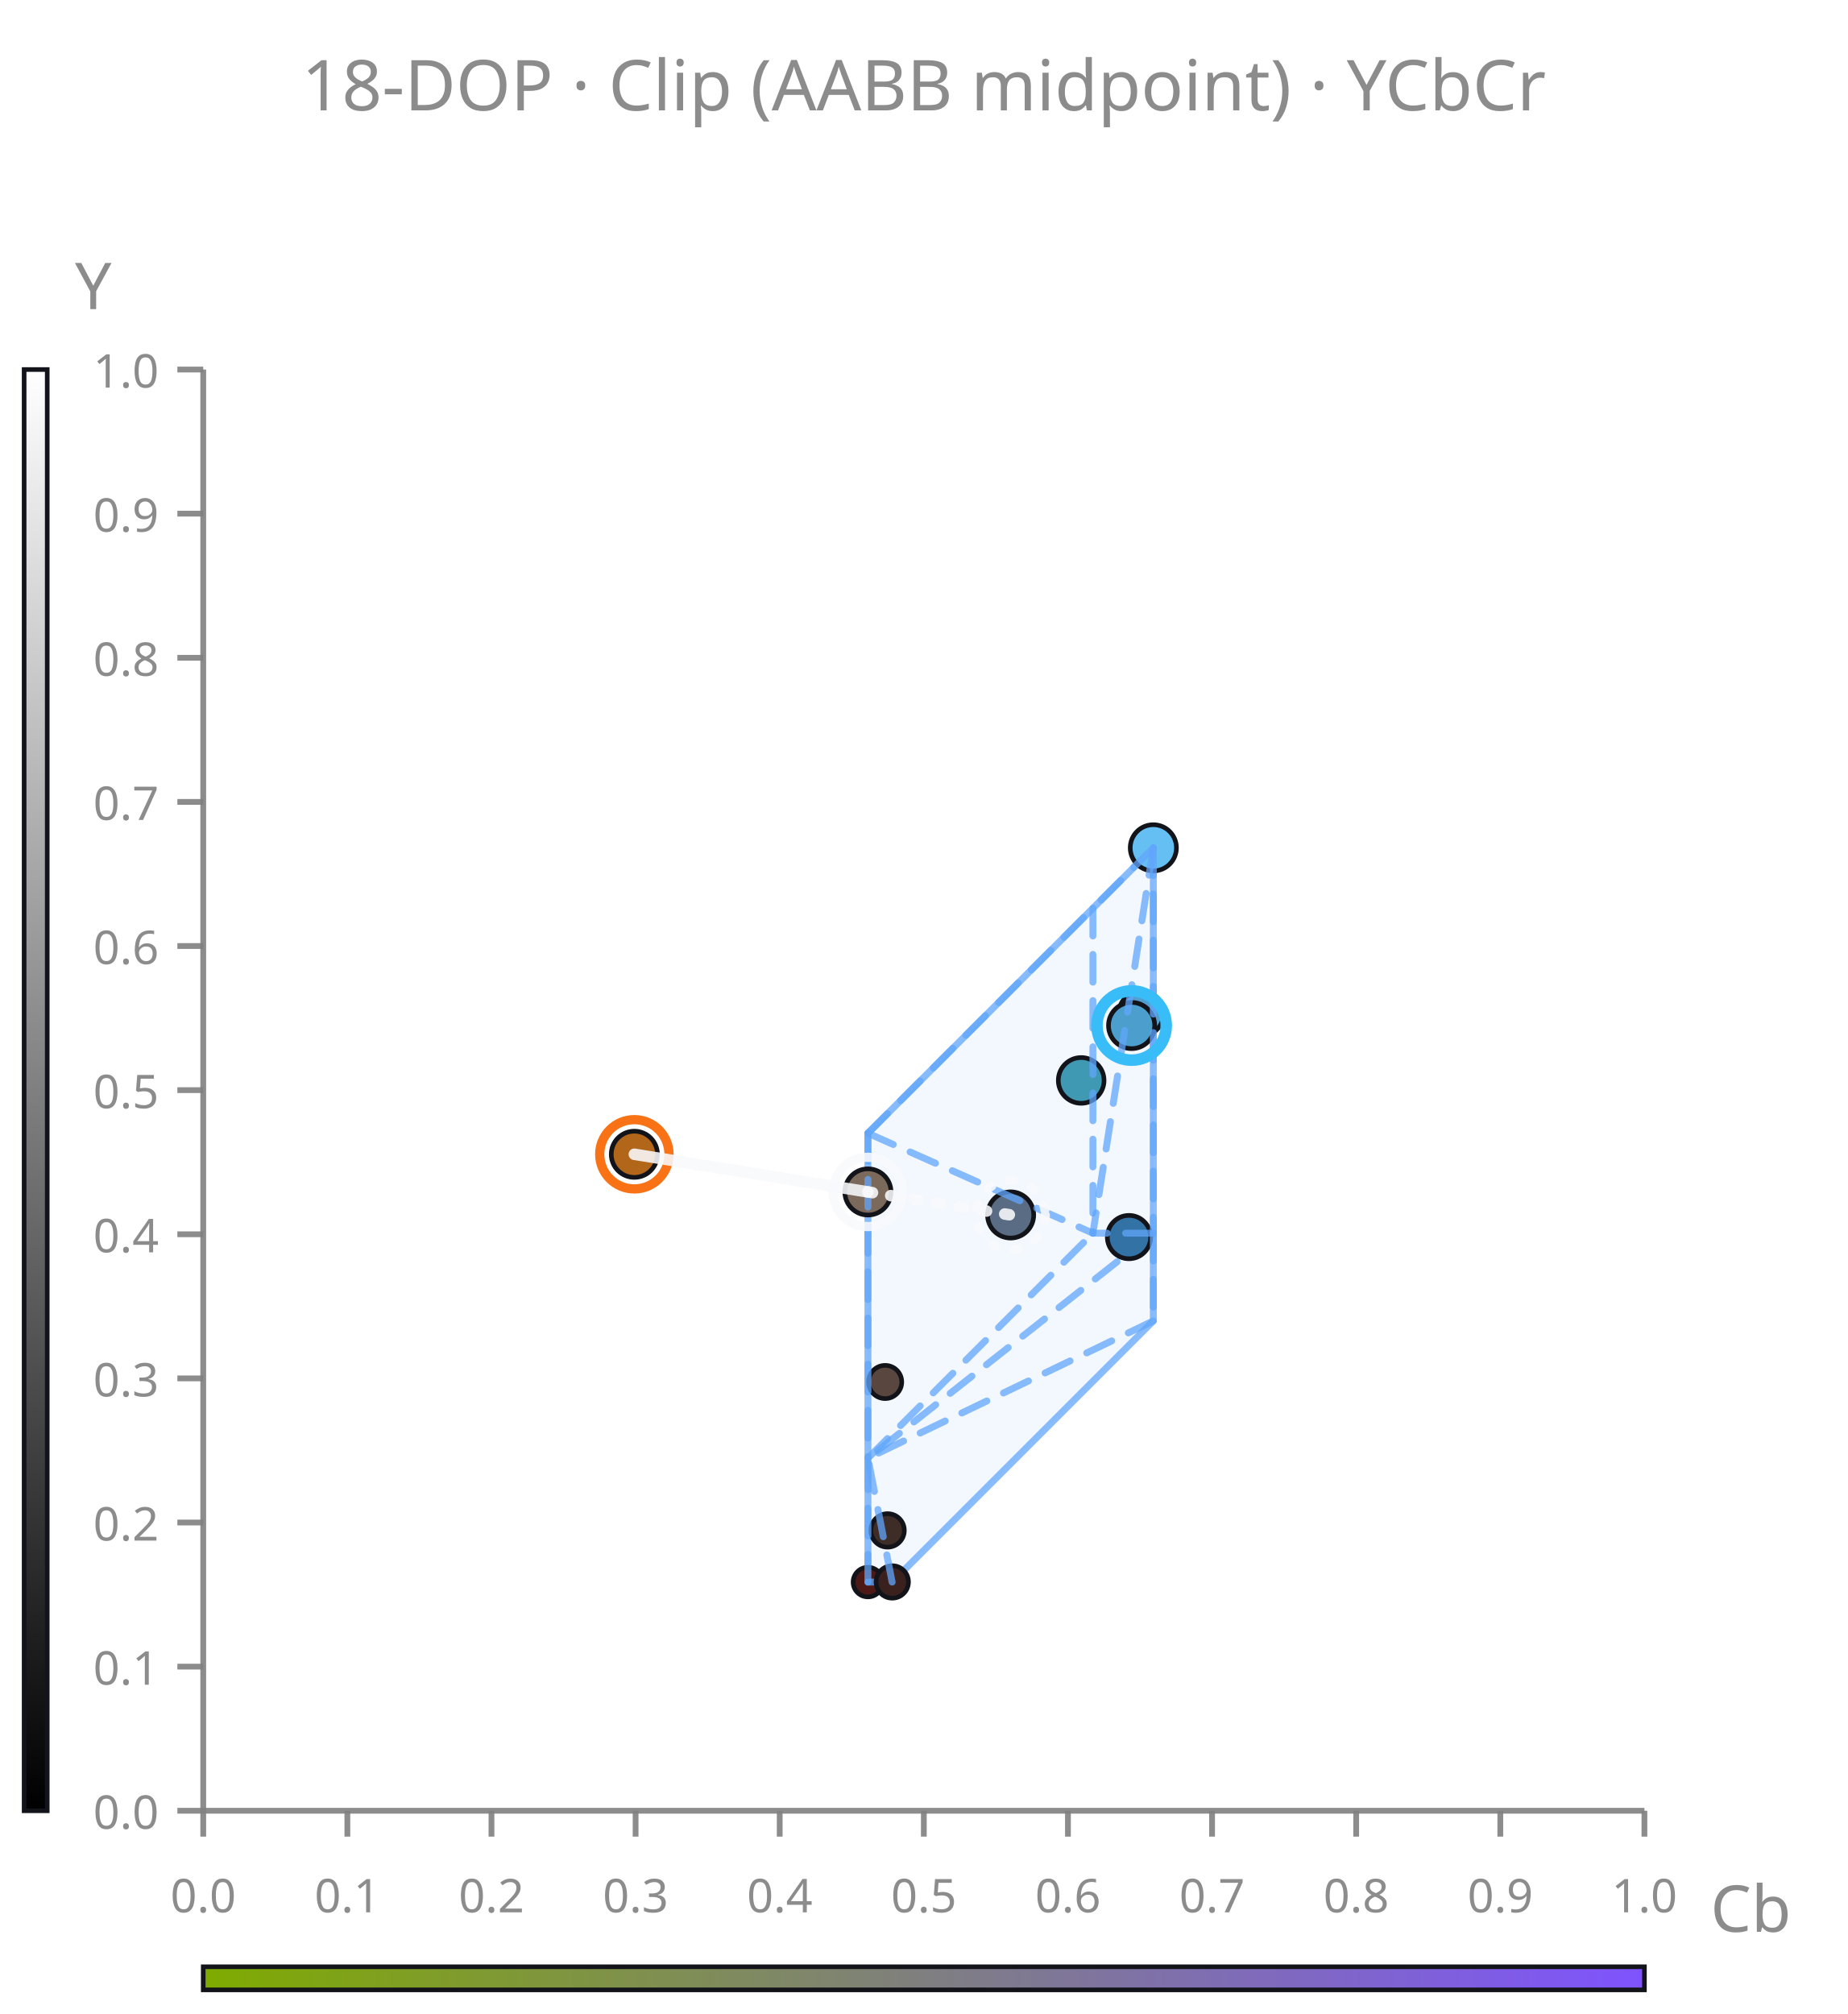
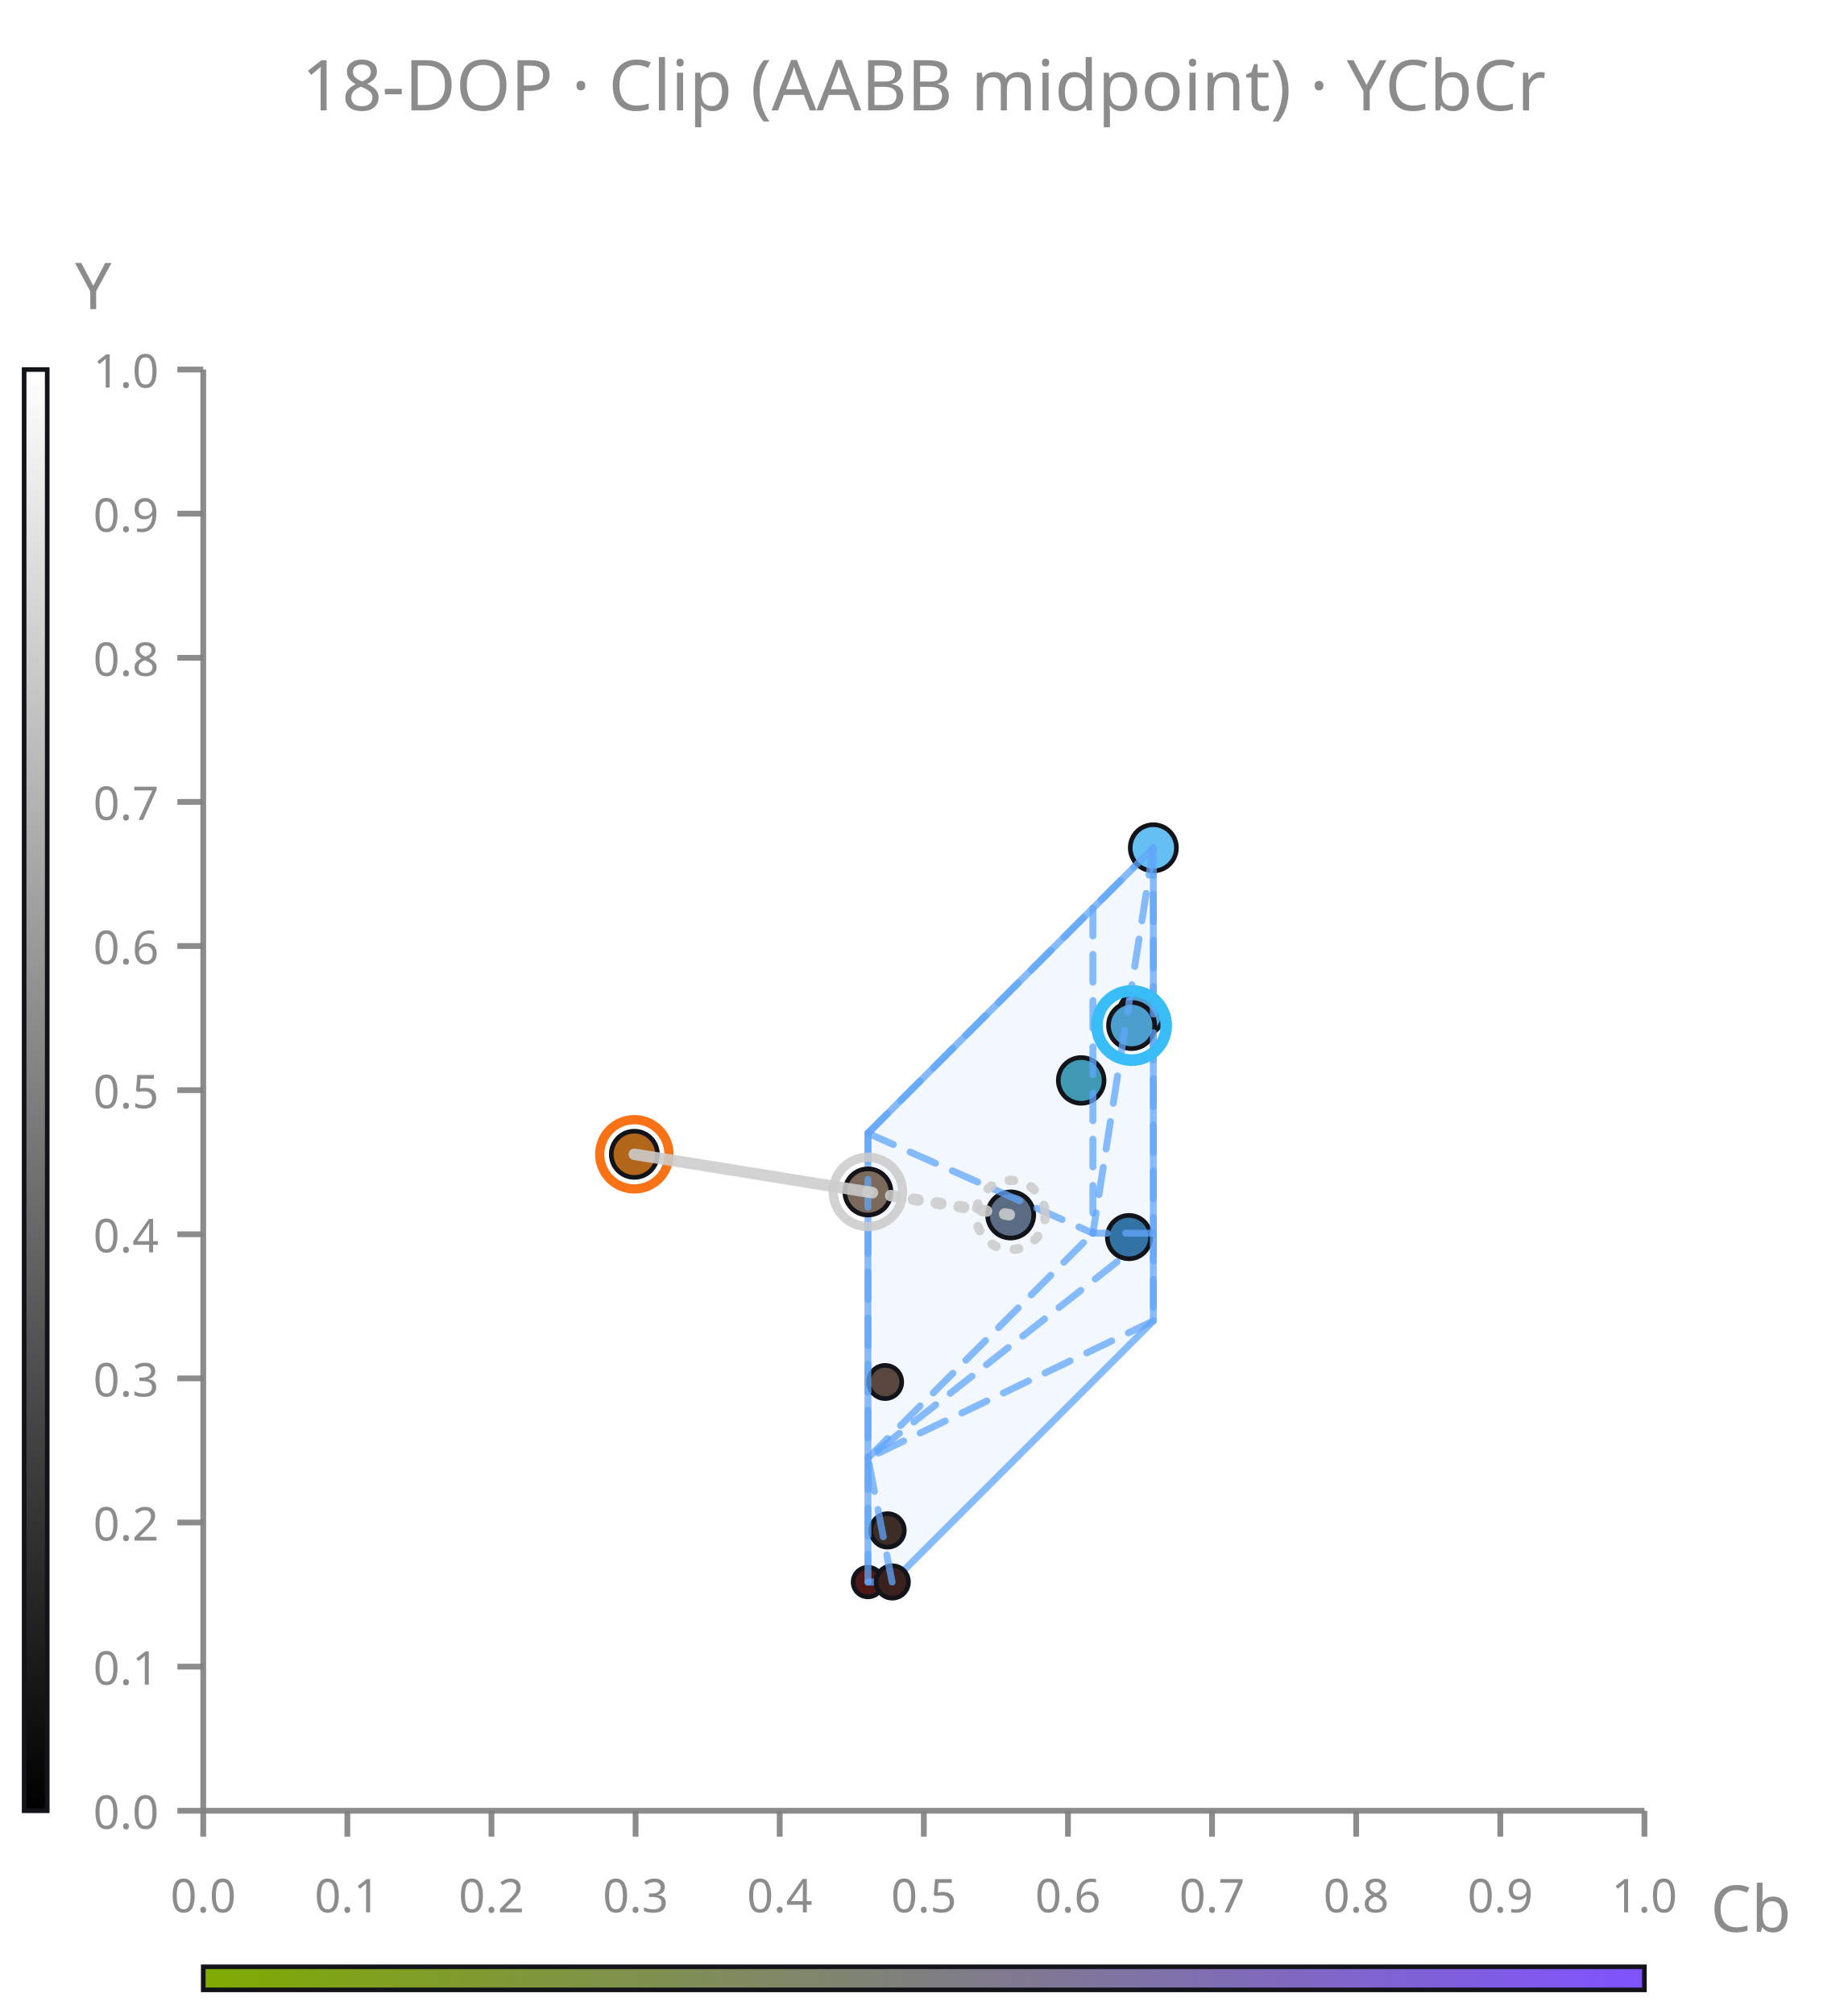
<svg xmlns="http://www.w3.org/2000/svg" baseProfile="full" height="436.0px" version="1.1" viewBox="0,0,400.0,436.0" width="400.0px">
  <defs>
    <linearGradient gradientUnits="userSpaceOnUse" id="plotGradY_1_2_3" x1="7.724" x2="7.724" y1="80" y2="392.0">
      <stop offset="0" stop-color="rgb(255,255,255)" />
      <stop offset="1" stop-color="rgb(0,0,0)" />
    </linearGradient>
    <linearGradient gradientUnits="userSpaceOnUse" id="plotGradX_1_2_3" x1="44.0" x2="356" y1="428.276" y2="428.276">
      <stop offset="0" stop-color="rgb(127,171,0)" />
      <stop offset="1" stop-color="rgb(127,83,255)" />
    </linearGradient>
  </defs>
  <g class="layer_bg" />
  <g class="layer_boundary">
    <polygon fill="rgba(59,130,246,0.06)" points="187.897,342.498 193.136,342.498 249.685,285.95 249.685,183.537 187.897,245.325" stroke="rgba(96,165,250,0.75)" stroke-linejoin="round" stroke-width="1.5" />
  </g>
  <g class="layer_axes">
    <line fill="none" stroke="rgba(128,128,128,0.9)" stroke-width="1.25" x1="44.0" x2="356" y1="392.0" y2="392.0" />
    <line fill="none" stroke="rgba(128,128,128,0.9)" stroke-width="1.25" x1="44.0" x2="44.0" y1="392.0" y2="80" />
    <line fill="none" stroke="rgba(128,128,128,0.9)" stroke-width="1.25" x1="44.0" x2="44.0" y1="392.0" y2="397.6" />
    <text dominant-baseline="hanging" fill="rgba(128,128,128,0.9)" font-family="sans-serif" font-size="10.08" text-anchor="middle" x="44.0" y="406.168">0.0</text>
    <line fill="none" stroke="rgba(128,128,128,0.9)" stroke-width="1.25" x1="75.2" x2="75.2" y1="392.0" y2="397.6" />
    <text dominant-baseline="hanging" fill="rgba(128,128,128,0.9)" font-family="sans-serif" font-size="10.08" text-anchor="middle" x="75.2" y="406.168">0.1</text>
    <line fill="none" stroke="rgba(128,128,128,0.9)" stroke-width="1.25" x1="106.4" x2="106.4" y1="392.0" y2="397.6" />
    <text dominant-baseline="hanging" fill="rgba(128,128,128,0.9)" font-family="sans-serif" font-size="10.08" text-anchor="middle" x="106.4" y="406.168">0.2</text>
    <line fill="none" stroke="rgba(128,128,128,0.9)" stroke-width="1.25" x1="137.6" x2="137.6" y1="392.0" y2="397.6" />
    <text dominant-baseline="hanging" fill="rgba(128,128,128,0.9)" font-family="sans-serif" font-size="10.08" text-anchor="middle" x="137.6" y="406.168">0.3</text>
    <line fill="none" stroke="rgba(128,128,128,0.9)" stroke-width="1.25" x1="168.8" x2="168.8" y1="392.0" y2="397.6" />
    <text dominant-baseline="hanging" fill="rgba(128,128,128,0.9)" font-family="sans-serif" font-size="10.08" text-anchor="middle" x="168.8" y="406.168">0.4</text>
    <line fill="none" stroke="rgba(128,128,128,0.9)" stroke-width="1.25" x1="200" x2="200" y1="392.0" y2="397.6" />
    <text dominant-baseline="hanging" fill="rgba(128,128,128,0.9)" font-family="sans-serif" font-size="10.08" text-anchor="middle" x="200" y="406.168">0.5</text>
    <line fill="none" stroke="rgba(128,128,128,0.9)" stroke-width="1.25" x1="231.2" x2="231.2" y1="392.0" y2="397.6" />
    <text dominant-baseline="hanging" fill="rgba(128,128,128,0.9)" font-family="sans-serif" font-size="10.08" text-anchor="middle" x="231.2" y="406.168">0.6</text>
    <line fill="none" stroke="rgba(128,128,128,0.9)" stroke-width="1.25" x1="262.4" x2="262.4" y1="392.0" y2="397.6" />
    <text dominant-baseline="hanging" fill="rgba(128,128,128,0.9)" font-family="sans-serif" font-size="10.08" text-anchor="middle" x="262.4" y="406.168">0.7</text>
    <line fill="none" stroke="rgba(128,128,128,0.9)" stroke-width="1.25" x1="293.6" x2="293.6" y1="392.0" y2="397.6" />
    <text dominant-baseline="hanging" fill="rgba(128,128,128,0.9)" font-family="sans-serif" font-size="10.08" text-anchor="middle" x="293.6" y="406.168">0.8</text>
    <line fill="none" stroke="rgba(128,128,128,0.9)" stroke-width="1.25" x1="324.8" x2="324.8" y1="392.0" y2="397.6" />
    <text dominant-baseline="hanging" fill="rgba(128,128,128,0.9)" font-family="sans-serif" font-size="10.08" text-anchor="middle" x="324.8" y="406.168">0.9</text>
    <line fill="none" stroke="rgba(128,128,128,0.9)" stroke-width="1.25" x1="356" x2="356" y1="392.0" y2="397.6" />
    <text dominant-baseline="hanging" fill="rgba(128,128,128,0.9)" font-family="sans-serif" font-size="10.08" text-anchor="middle" x="356" y="406.168">1.0</text>
    <line fill="none" stroke="rgba(128,128,128,0.9)" stroke-width="1.25" x1="44.0" x2="38.4" y1="392.0" y2="392.0" />
    <text dominant-baseline="central" fill="rgba(128,128,128,0.9)" font-family="sans-serif" font-size="10.08" text-anchor="end" x="34.4" y="392.0">0.0</text>
    <line fill="none" stroke="rgba(128,128,128,0.9)" stroke-width="1.25" x1="44.0" x2="38.4" y1="360.8" y2="360.8" />
    <text dominant-baseline="central" fill="rgba(128,128,128,0.9)" font-family="sans-serif" font-size="10.08" text-anchor="end" x="34.4" y="360.8">0.1</text>
    <line fill="none" stroke="rgba(128,128,128,0.9)" stroke-width="1.25" x1="44.0" x2="38.4" y1="329.6" y2="329.6" />
    <text dominant-baseline="central" fill="rgba(128,128,128,0.9)" font-family="sans-serif" font-size="10.08" text-anchor="end" x="34.4" y="329.6">0.2</text>
    <line fill="none" stroke="rgba(128,128,128,0.9)" stroke-width="1.25" x1="44.0" x2="38.4" y1="298.4" y2="298.4" />
    <text dominant-baseline="central" fill="rgba(128,128,128,0.9)" font-family="sans-serif" font-size="10.08" text-anchor="end" x="34.4" y="298.4">0.3</text>
    <line fill="none" stroke="rgba(128,128,128,0.9)" stroke-width="1.25" x1="44.0" x2="38.4" y1="267.2" y2="267.2" />
    <text dominant-baseline="central" fill="rgba(128,128,128,0.9)" font-family="sans-serif" font-size="10.08" text-anchor="end" x="34.4" y="267.2">0.4</text>
    <line fill="none" stroke="rgba(128,128,128,0.9)" stroke-width="1.25" x1="44.0" x2="38.4" y1="236" y2="236" />
    <text dominant-baseline="central" fill="rgba(128,128,128,0.9)" font-family="sans-serif" font-size="10.08" text-anchor="end" x="34.4" y="236">0.5</text>
    <line fill="none" stroke="rgba(128,128,128,0.9)" stroke-width="1.25" x1="44.0" x2="38.4" y1="204.8" y2="204.8" />
    <text dominant-baseline="central" fill="rgba(128,128,128,0.9)" font-family="sans-serif" font-size="10.08" text-anchor="end" x="34.4" y="204.8">0.6</text>
    <line fill="none" stroke="rgba(128,128,128,0.9)" stroke-width="1.25" x1="44.0" x2="38.4" y1="173.6" y2="173.6" />
    <text dominant-baseline="central" fill="rgba(128,128,128,0.9)" font-family="sans-serif" font-size="10.08" text-anchor="end" x="34.4" y="173.6">0.7</text>
    <line fill="none" stroke="rgba(128,128,128,0.9)" stroke-width="1.25" x1="44.0" x2="38.4" y1="142.4" y2="142.4" />
    <text dominant-baseline="central" fill="rgba(128,128,128,0.9)" font-family="sans-serif" font-size="10.08" text-anchor="end" x="34.4" y="142.4">0.8</text>
    <line fill="none" stroke="rgba(128,128,128,0.9)" stroke-width="1.25" x1="44.0" x2="38.4" y1="111.2" y2="111.2" />
    <text dominant-baseline="central" fill="rgba(128,128,128,0.9)" font-family="sans-serif" font-size="10.08" text-anchor="end" x="34.4" y="111.2">0.9</text>
    <line fill="none" stroke="rgba(128,128,128,0.9)" stroke-width="1.25" x1="44.0" x2="38.4" y1="80" y2="80" />
    <text dominant-baseline="central" fill="rgba(128,128,128,0.9)" font-family="sans-serif" font-size="10.08" text-anchor="end" x="34.4" y="80">1.0</text>
    <text fill="rgba(128,128,128,0.9)" font-family="sans-serif" font-size="14" x="370.3" y="418.208">Cb</text>
    <text fill="rgba(128,128,128,0.9)" font-family="sans-serif" font-size="14" x="16.224" y="66.928">Y</text>
    <rect fill="url(#plotGradY_1_2_3) none" height="312" shape-rendering="geometricPrecision" stroke="rgba(18,20,26,1.0)" stroke-width="1.0" width="5.0" x="5.224" y="80" />
    <rect fill="url(#plotGradX_1_2_3) none" height="5.0" shape-rendering="geometricPrecision" stroke="rgba(18,20,26,1.0)" stroke-width="1.0" width="312" x="44.0" y="425.776" />
  </g>
  <g class="layer_dots">
    <circle cx="137.332" cy="249.884" fill="rgb(178,102,25)" r="5.0" stroke="rgba(18,20,26,1.0)" stroke-width="1.0" />
    <circle cx="187.897" cy="342.498" fill="rgb(76,25,22)" r="3.203" stroke="rgba(18,20,26,1.0)" stroke-width="1.0" />
    <line fill="none" stroke="rgba(96,165,250,0.75)" stroke-dasharray="6,4" stroke-linecap="round" stroke-width="1.5" x1="187.897" x2="193.136" y1="342.498" y2="342.498" />
    <circle cx="193.167" cy="342.467" fill="rgb(58,33,30)" r="3.51" stroke="rgba(18,20,26,1.0)" stroke-width="1.0" />
    <circle cx="187.897" cy="258.037" fill="rgb(123,105,91)" r="5.0" stroke="rgba(18,20,26,1.0)" stroke-width="1.0" />
    <circle cx="191.625" cy="299.177" fill="rgb(89,71,63)" r="3.593" stroke="rgba(18,20,26,1.0)" stroke-width="1.0" />
    <circle cx="192.152" cy="331.31" fill="rgb(61,45,38)" r="3.623" stroke="rgba(18,20,26,1.0)" stroke-width="1.0" />
    <line fill="none" stroke="rgba(96,165,250,0.75)" stroke-dasharray="6,4" stroke-linecap="round" stroke-width="1.5" x1="193.136" x2="187.897" y1="342.498" y2="315.673" />
    <line fill="none" stroke="rgba(96,165,250,0.75)" stroke-dasharray="6,4" stroke-linecap="round" stroke-width="1.5" x1="187.897" x2="187.897" y1="342.498" y2="315.673" />
    <line fill="none" stroke="rgba(96,165,250,0.75)" stroke-dasharray="6,4" stroke-linecap="round" stroke-width="1.5" x1="187.897" x2="187.897" y1="245.325" y2="315.673" />
    <circle cx="218.791" cy="263.018" fill="rgb(89,108,132)" r="5.0" stroke="rgba(18,20,26,1.0)" stroke-width="1.0" />
    <line fill="none" stroke="rgba(96,165,250,0.75)" stroke-dasharray="6,4" stroke-linecap="round" stroke-width="1.5" x1="249.685" x2="187.897" y1="285.95" y2="315.673" />
    <line fill="none" stroke="rgba(96,165,250,0.75)" stroke-dasharray="6,4" stroke-linecap="round" stroke-width="1.5" x1="249.685" x2="187.897" y1="266.968" y2="315.673" />
    <line fill="none" stroke="rgba(96,165,250,0.75)" stroke-dasharray="6,4" stroke-linecap="round" stroke-width="1.5" x1="187.897" x2="236.602" y1="245.325" y2="196.62" />
    <line fill="none" stroke="rgba(96,165,250,0.75)" stroke-dasharray="6,4" stroke-linecap="round" stroke-width="1.5" x1="187.897" x2="236.602" y1="245.325" y2="266.968" />
    <line fill="none" stroke="rgba(96,165,250,0.75)" stroke-dasharray="6,4" stroke-linecap="round" stroke-width="1.5" x1="187.897" x2="236.602" y1="315.673" y2="266.968" />
    <circle cx="244.414" cy="267.808" fill="rgb(51,114,165)" r="4.692" stroke="rgba(18,20,26,1.0)" stroke-width="1.0" />
    <line fill="none" stroke="rgba(96,165,250,0.75)" stroke-dasharray="6,4" stroke-linecap="round" stroke-width="1.5" x1="249.685" x2="249.685" y1="266.968" y2="285.95" />
    <circle cx="247.049" cy="219.433" fill="rgb(81,158,209)" r="4.846" stroke="rgba(18,20,26,1.0)" stroke-width="1.0" />
    <circle cx="244.98" cy="222.01" fill="rgb(76,158,204)" r="5.0" stroke="rgba(18,20,26,1.0)" stroke-width="1.0" />
    <circle cx="234.066" cy="233.894" fill="rgb(63,153,178)" r="4.95" stroke="rgba(18,20,26,1.0)" stroke-width="1.0" />
    <circle cx="249.685" cy="183.537" fill="rgb(102,191,242)" r="5.0" stroke="rgba(18,20,26,1.0)" stroke-width="1.0" />
    <line fill="none" stroke="rgba(96,165,250,0.75)" stroke-dasharray="6,4" stroke-linecap="round" stroke-width="1.5" x1="249.685" x2="249.685" y1="183.537" y2="266.968" />
    <line fill="none" stroke="rgba(96,165,250,0.75)" stroke-dasharray="6,4" stroke-linecap="round" stroke-width="1.5" x1="249.685" x2="236.602" y1="183.537" y2="196.62" />
    <line fill="none" stroke="rgba(96,165,250,0.75)" stroke-dasharray="6,4" stroke-linecap="round" stroke-width="1.5" x1="249.685" x2="236.602" y1="183.537" y2="266.968" />
    <line fill="none" stroke="rgba(96,165,250,0.75)" stroke-dasharray="6,4" stroke-linecap="round" stroke-width="1.5" x1="249.685" x2="236.602" y1="266.968" y2="266.968" />
    <line fill="none" stroke="rgba(96,165,250,0.75)" stroke-dasharray="6,4" stroke-linecap="round" stroke-width="1.5" x1="236.602" x2="236.602" y1="196.62" y2="266.968" />
  </g>
  <g class="layer_overlay">
    <circle cx="244.98" cy="222.01" fill="none" r="7.5" stroke="rgba(56,189,248,1.0)" stroke-width="2.5" />
    <circle cx="137.332" cy="249.884" fill="none" r="7.5" stroke="rgba(249,115,22,1.0)" stroke-width="2.0" />
-     <line stroke="rgba(248,250,252,0.88)" stroke-linecap="round" stroke-width="2.5" x1="137.332" x2="187.897" y1="249.884" y2="258.037" />
-     <circle cx="187.897" cy="258.037" fill="none" r="7.5" stroke="rgba(248,250,252,0.88)" stroke-width="2.0" />
-     <line fill="none" stroke="rgba(248,250,252,0.88)" stroke-dasharray="1 4" stroke-linecap="round" stroke-width="2.5" x1="187.897" x2="218.791" y1="258.037" y2="263.018" />
-     <circle cx="218.791" cy="263.018" fill="none" r="7.5" stroke="rgba(248,250,252,0.88)" stroke-dasharray="1 4" stroke-linecap="round" stroke-width="2.0" />
+     <line stroke="rgba(204,204,204,0.88)" stroke-linecap="round" stroke-width="2.5" x1="137.332" x2="187.897" y1="249.884" y2="258.037" />
+     <circle cx="187.897" cy="258.037" fill="none" r="7.5" stroke="rgba(204,204,204,0.88)" stroke-width="2.0" />
+     <line fill="none" stroke="rgba(204,204,204,0.88)" stroke-dasharray="1 4" stroke-linecap="round" stroke-width="2.5" x1="187.897" x2="218.791" y1="258.037" y2="263.018" />
+     <circle cx="218.791" cy="263.018" fill="none" r="7.5" stroke="rgba(204,204,204,0.88)" stroke-dasharray="1 4" stroke-linecap="round" stroke-width="2.0" />
  </g>
  <g class="layer_header">
    <text dominant-baseline="central" fill="rgba(128,128,128,0.9)" font-family="sans-serif" font-size="15.2" text-anchor="middle" x="200.0" y="18.0">18-DOP · Clip (AABB midpoint) · YCbCr</text>
  </g>
</svg>
